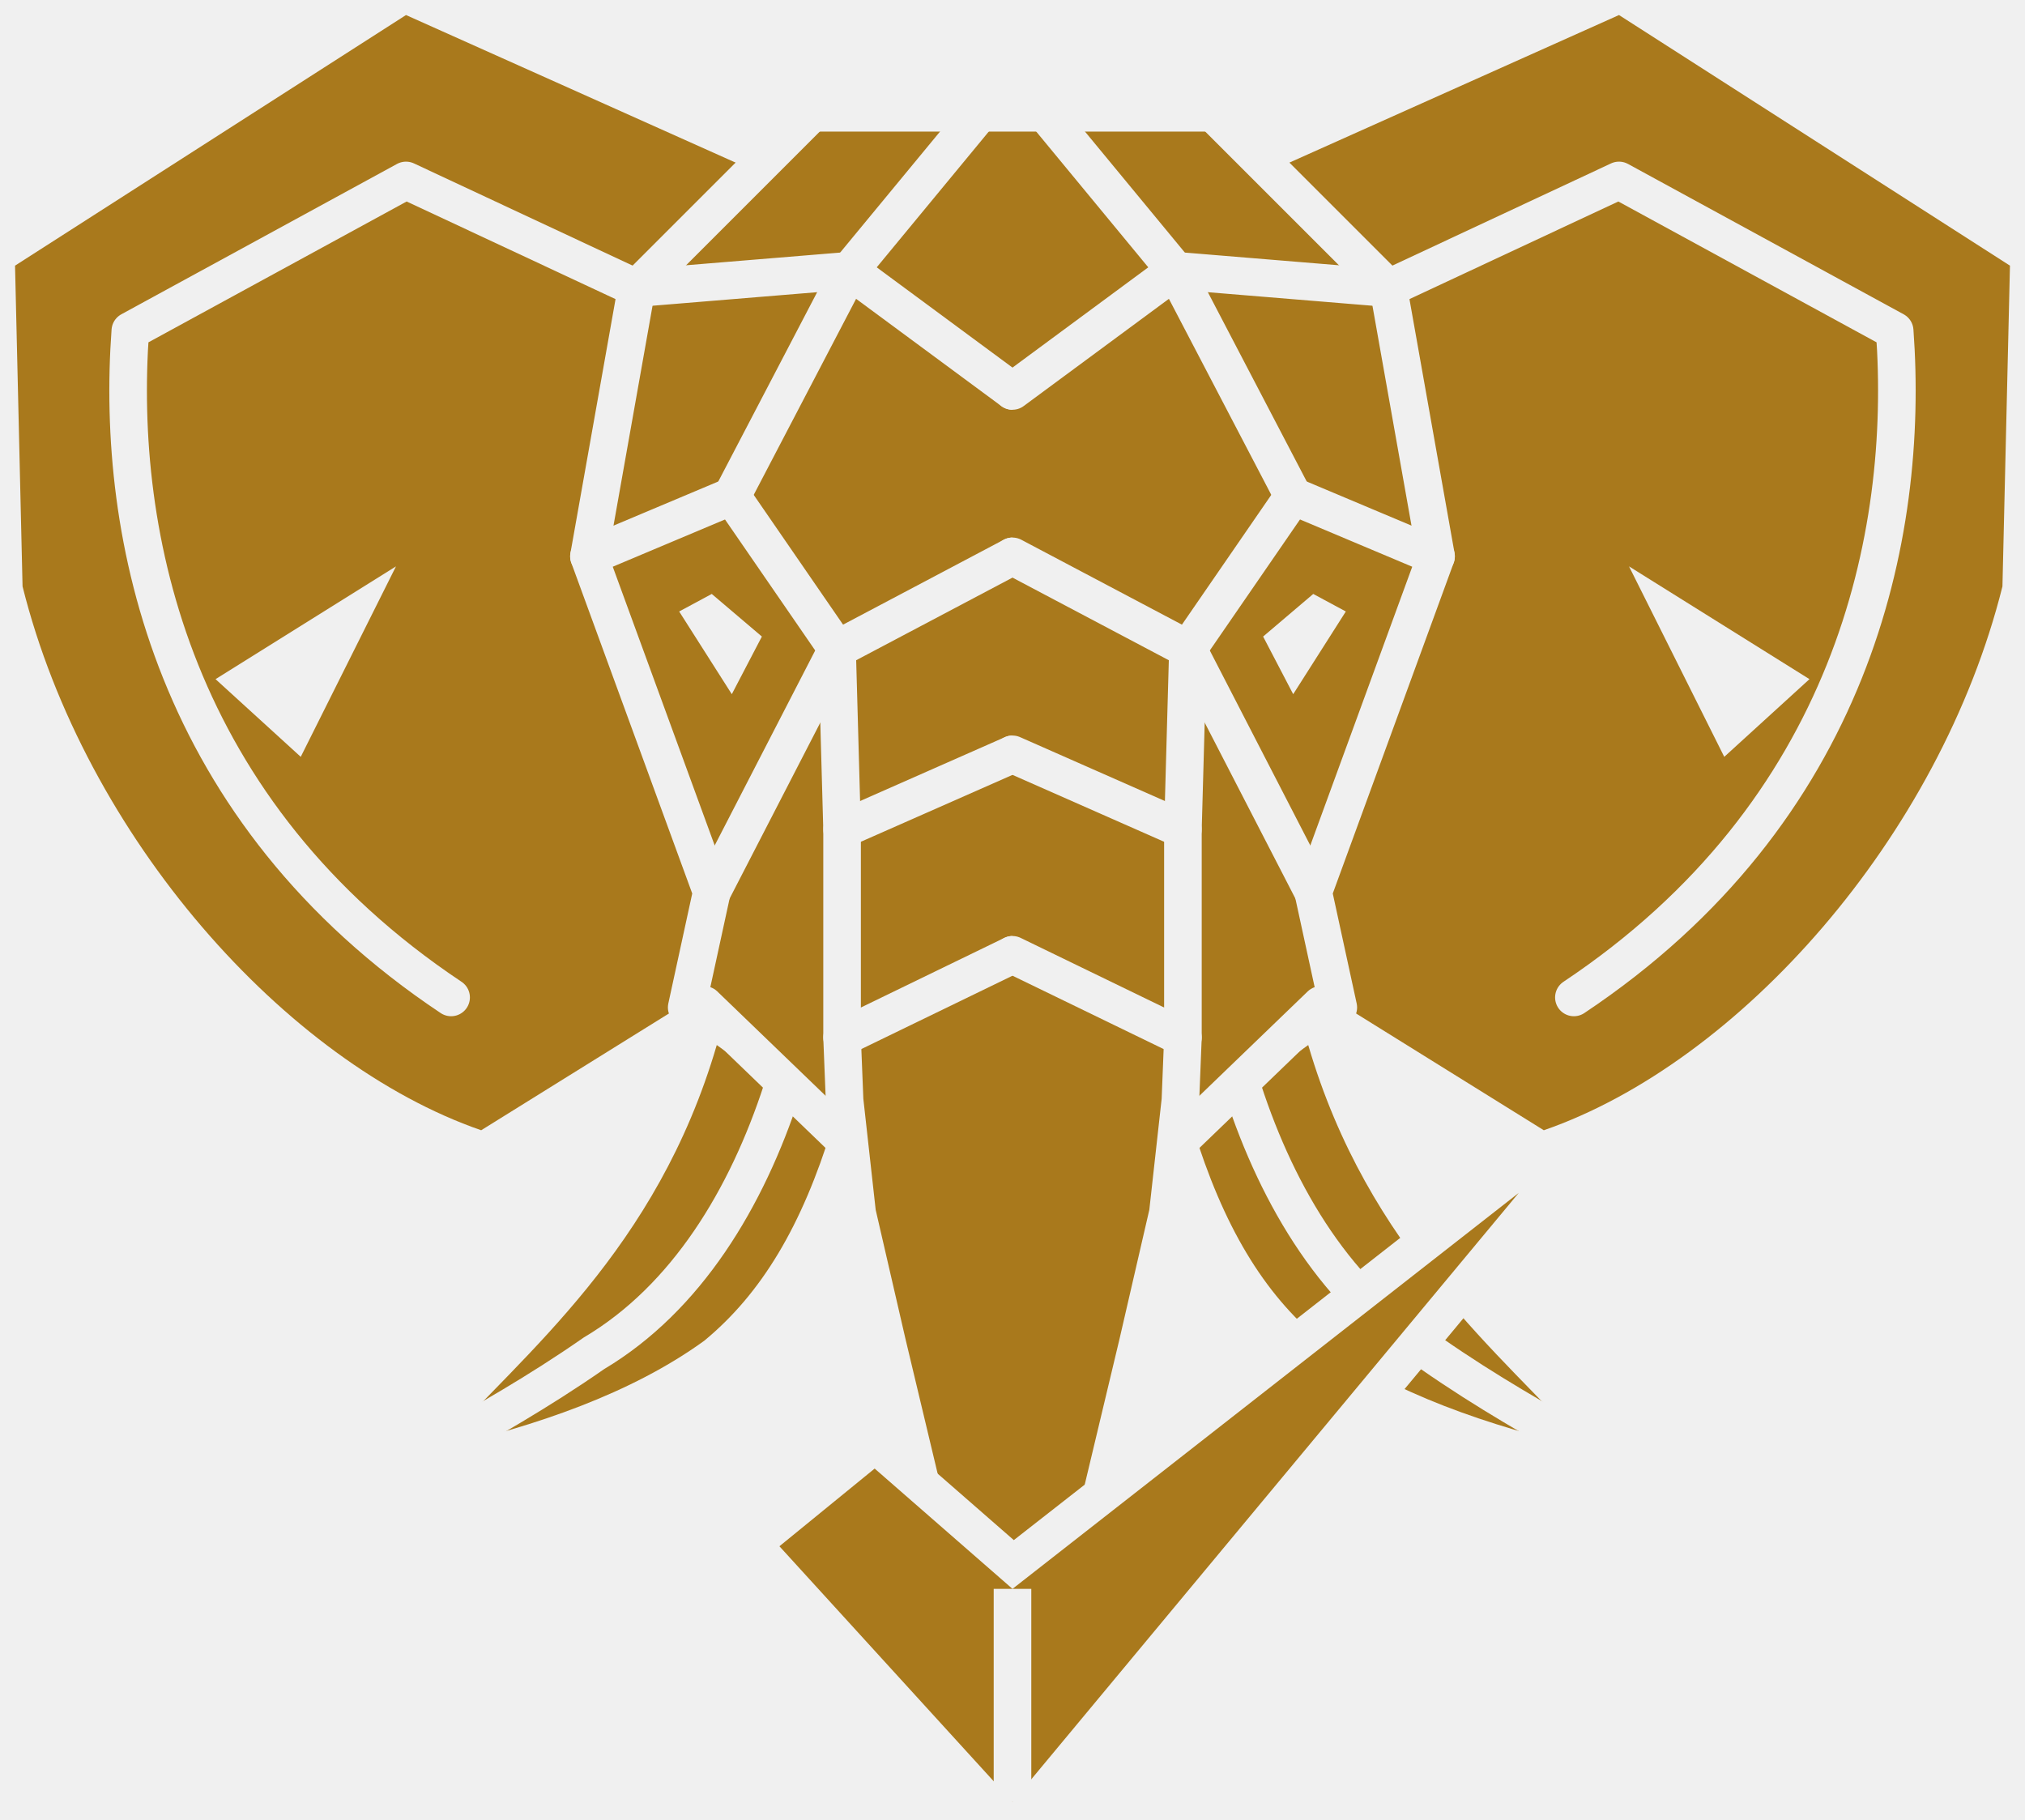
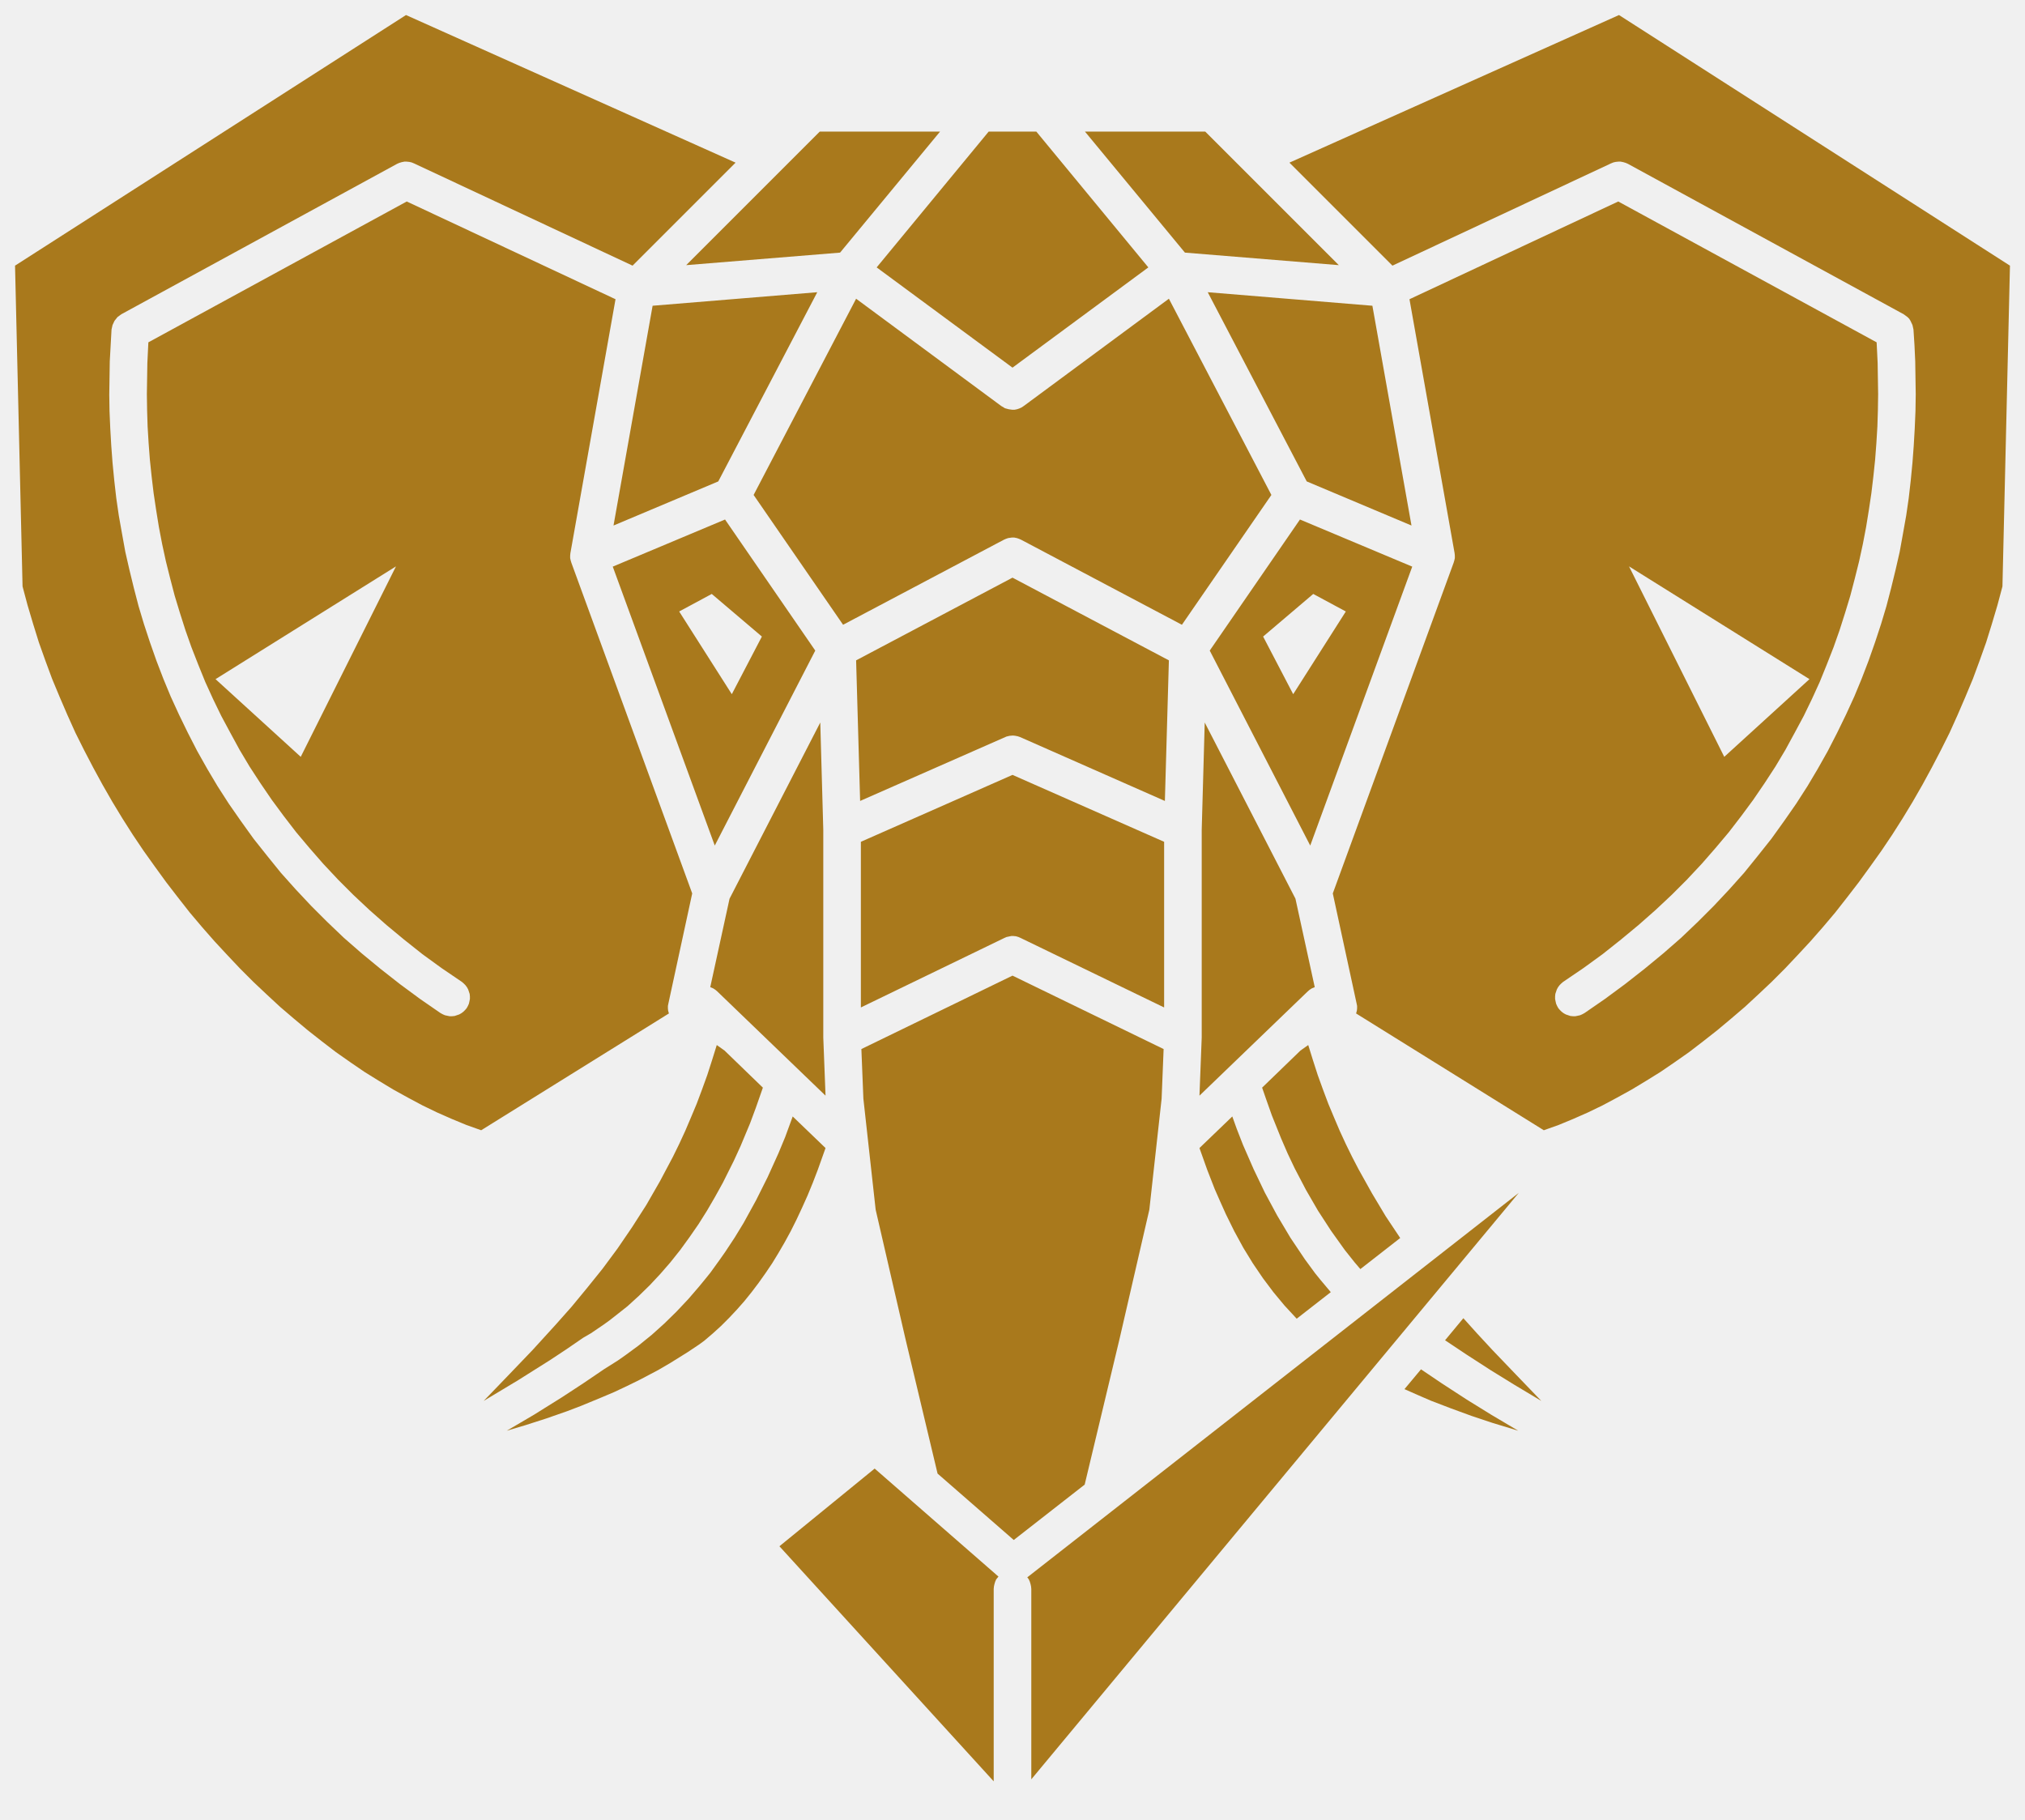
<svg xmlns="http://www.w3.org/2000/svg" viewBox="0 0 808.00 726.00" width="808.00" height="726.00">
  <svg x="0" y="0" width="808.00" height="726" viewBox="216 16 808 726" overflow="visible">
-     <defs>
-       <g id="m15e">
-         <path d="M222,122 L378,22 L512,82 L500,410 L490,416 L408,467 C330,440 250,350 225,250 Z" fill="#fff" />
-         <path d="M470,131 L378,88 L268,148 C262,230 285,340 396,414" fill="none" stroke="#000" stroke-width="15" stroke-linecap="round" stroke-linejoin="round" />
-         <polygon points="302,287 374,242 336,318" fill="#000" />
-       </g>
-       <g id="m15t">
-         <path d="M391,594 C425,556 478,515 502,433 L548,466 C536,505 520,532 497,551 C468,572 430,585 391,594 Z" fill="#fff" />
-         <path d="M528,451 C514,494 490,534 453,556 C430,572 410,583 391,594" fill="none" stroke="#000" stroke-width="15" stroke-linecap="round" />
-       </g>
-       <g id="m15h">
-         <polygon points="470,131 540,61 620,61 620,640 586,619 556,480 552,470 497,417 490,418 500,372 451,238" fill="#fff" />
-         <g fill="none" stroke="#000" stroke-width="15" stroke-linecap="round" stroke-linejoin="round">
-           <polyline points="540,61 607,61" />
-           <polyline points="470,131 540,61" />
-           <polyline points="607,61 555,124" />
-           <polyline points="555,124 620,172" />
-           <polyline points="470,131 555,124" />
-           <polyline points="555,124 508,214" />
-           <polyline points="508,214 451,238" />
-           <polyline points="470,131 451,238 500,372 490,418" />
-           <polyline points="508,214 550,275" />
-           <polyline points="550,275 620,238" />
-           <polyline points="550,275 500,372" />
-           <polyline points="550,275 552,347 552,430 553,455 558,500 570,552 586,619" />
-           <polyline points="552,347 620,317" />
-           <polyline points="552,430 620,397" />
-           <polyline points="497,417 552,470" />
-         </g>
-         <polygon points="487,260 500,253 520,270 508,293" fill="#000" />
-       </g>
-       <mask id="m15k" maskUnits="userSpaceOnUse" x="180" y="-62" width="880" height="880">
-         <use href="#m15e" />
-         <use href="#m15e" transform="translate(1240 0) scale(-1 1)" />
-         <use href="#m15t" />
-         <use href="#m15t" transform="translate(1240 0) scale(-1 1)" />
-         <rect x="619" y="61" width="2" height="579" fill="#fff" />
-         <use href="#m15h" />
-         <use href="#m15h" transform="translate(1240 0) scale(-1 1)" />
-         <polyline points="607,61 633,61" fill="none" stroke="#000" stroke-width="15" stroke-linecap="round" />
-         <polygon points="565,602 620,650 822,492 620,735 527,633" fill="#000" stroke="#000" stroke-width="30" stroke-linejoin="round" />
-         <polygon points="565,602 620,650 620,735 527,633" fill="#fff" />
-         <polygon points="620,650 822,492 620,735" fill="#fff" />
-         <polyline points="620,650 620,735" fill="none" stroke="#000" stroke-width="15" />
-       </mask>
-     </defs>
-     <rect x="180" y="-62" width="880" height="880" fill="#A9791C" mask="url(#m15k)" />
+     <path d="M291.7,380.1L296.6,385.9L301.6,391.6L306.7,397.1L311.8,402.5L317.1,407.8L322.4,412.8L327.8,417.8L333.3,422.5L338.8,427.1L344.4,431.5L350.0,435.8L355.7,439.8L361.4,443.7L367.2,447.3L373.0,450.8L378.8,454.0L384.6,457.1L390.4,459.9L396.3,462.5L402.1,464.9L408.0,467.0L482.9,420.4L482.6,419.3L482.5,418.4L482.5,417.4L482.7,416.4L492.2,372.5L444.0,240.6L443.7,239.6L443.5,238.7L443.5,237.7L443.6,236.7L461.6,135.4L378.3,96.4L275.2,152.6L274.8,160.8L274.7,167.0L274.6,173.3L274.7,179.8L274.9,186.2L275.3,192.8L275.8,199.4L276.5,206.1L277.3,212.8L278.3,219.5L279.4,226.3L280.7,233.1L282.2,240.0L283.9,246.8L285.7,253.7L287.8,260.6L290.0,267.5L292.4,274.3L295.1,281.2L297.9,288.1L301.0,294.9L304.3,301.7L307.9,308.4L311.6,315.2L315.6,321.9L319.9,328.5L324.4,335.1L329.2,341.6L334.2,348.1L339.5,354.4L345.0,360.7L350.9,367.0L357.0,373.1L363.4,379.1L370.2,385.1L377.2,390.9L384.5,396.7L392.2,402.3L400.3,407.8L401.0,408.4L401.7,409.1L402.3,409.9L402.8,410.8L403.1,411.7L403.4,412.6L403.5,413.6L403.5,414.6L403.3,415.6L403.1,416.5L402.7,417.4L402.2,418.3L401.6,419.0L400.9,419.7L400.1,420.3L399.2,420.8L398.3,421.1L397.4,421.4L396.4,421.5L395.4,421.5L394.4,421.3L393.5,421.1L392.6,420.7L391.7,420.2L383.6,414.6L375.6,408.7L367.7,402.5L360.3,396.4L353.2,390.2L346.5,383.8L340.2,377.5L334.0,370.9L328.1,364.3L322.6,357.5L317.2,350.7L312.1,343.6L307.3,336.7L302.8,329.7L298.7,322.8L294.7,315.7L290.9,308.3L287.4,301.1L284.1,293.9L281.2,286.9L278.4,279.6L275.8,272.2L273.4,264.9L271.3,257.9L269.4,250.6L267.6,243.2L266.0,236.2L264.7,229.0L263.4,221.7L262.4,214.8L261.6,207.8L260.9,200.6L260.4,193.9L260.0,187.0L259.7,180.0L259.6,173.5L259.7,166.9L259.8,160.2L260.5,147.5L260.9,145.7L261.7,144.0L262.9,142.5L264.4,141.4L374.4,81.4L375.3,81.0L376.3,80.7L377.3,80.5L378.3,80.5L379.3,80.6L380.2,80.8L381.2,81.2L468.4,122.0L509.5,80.9L378.0,22.0L222.0,122.0L225.0,250.0L227.0,257.5L229.2,264.9L231.5,272.3L234.1,279.6L236.8,286.9L239.8,294.1L242.9,301.3L246.1,308.4L249.6,315.4L253.2,322.3L256.9,329.1L260.8,335.9L264.8,342.5L269.0,349.1L273.3,355.5L277.8,361.8L282.3,368.0L287.0,374.1ZM374.0,242.0L336.0,318.0L302.0,287.0ZM526.6,476.2L522.3,485.7L517.7,494.9L512.7,504.0L509.1,509.9L505.4,515.5L503.3,518.5L499.4,523.9L497.3,526.5L495.0,529.3L490.7,534.3L485.9,539.4L481.1,544.1L476.1,548.6L470.8,552.9L465.5,556.8L462.5,558.9L457.1,562.3L448.7,568.0L440.3,573.5L429.1,580.5L418.2,586.9L425.6,584.7L434.0,582.0L442.3,579.1L447.8,577.0L455.8,573.7L461.0,571.5L466.1,569.1L471.2,566.6L478.6,562.7L483.4,559.9L490.3,555.6L494.8,552.6L497.0,551.0L500.4,548.1L503.7,545.1L506.9,541.9L510.0,538.6L513.0,535.2L515.9,531.6L518.7,527.9L521.4,524.1L524.1,520.1L526.6,516.0L529.1,511.7L531.5,507.3L533.8,502.7L536.0,498.0L538.2,493.1L540.3,488.0L542.3,482.8L545.4,474.1L532.3,461.5L529.3,469.7ZM680.3,434.6L620.0,405.3L559.7,434.6L560.5,454.4L565.4,498.7L577.3,550.3L590.1,604.0L620.5,630.5L648.8,608.4L662.7,550.3L674.6,498.7L679.5,454.4ZM700.7,490.5L702.9,495.5L705.1,500.4L708.5,507.3L712.1,513.9L715.9,520.1L719.9,526.0L724.1,531.6L728.5,536.9L733.4,542.2L747.0,531.6L742.8,526.6L740.7,524.0L736.6,518.4L730.9,509.9L725.6,501.0L720.7,491.9L716.2,482.5L712.0,472.9L709.5,466.5L707.7,461.5L694.6,474.1L697.7,482.8ZM786.9,574.9L795.0,578.0L803.2,581.0L811.6,583.8L821.8,586.9L811.0,580.5L801.3,574.5L791.3,568.0L783.0,562.4L776.4,570.3L781.6,572.6ZM867.0,450.8L872.8,447.3L878.6,443.7L884.3,439.8L890.0,435.8L895.6,431.5L901.2,427.1L906.7,422.5L912.2,417.8L917.6,412.8L922.9,407.8L928.2,402.5L933.3,397.1L938.4,391.6L943.4,385.9L948.3,380.1L953.0,374.1L957.7,368.0L962.2,361.8L966.7,355.5L971.0,349.1L975.2,342.5L979.2,335.9L983.1,329.1L986.8,322.3L990.4,315.4L993.9,308.4L997.1,301.3L1000.2,294.1L1003.2,286.9L1005.9,279.6L1008.5,272.3L1010.8,264.9L1013.0,257.5L1015.0,250.0L1018.0,122.0L862.0,22.0L730.5,80.9L771.6,122.0L858.8,81.2L859.8,80.8L860.7,80.6L861.7,80.5L862.7,80.5L863.7,80.7L864.7,81.0L865.6,81.4L975.6,141.4L977.1,142.5L977.8,143.2L978.3,144.0L979.1,145.7L979.5,147.5L979.9,153.7L980.2,160.2L980.3,166.7L980.4,173.3L980.3,180.0L980.0,187.0L979.6,193.9L979.1,200.6L978.4,207.8L977.6,214.8L976.6,221.7L975.3,229.0L974.0,236.2L972.4,243.2L970.6,250.6L968.7,257.9L966.6,264.9L964.2,272.2L961.6,279.6L958.8,286.9L955.9,293.9L952.6,301.1L949.1,308.3L945.3,315.7L941.3,322.8L937.2,329.7L932.7,336.7L927.9,343.6L922.8,350.7L917.4,357.5L911.9,364.3L906.0,370.9L899.8,377.5L893.5,383.8L886.8,390.2L879.7,396.4L872.3,402.5L864.4,408.7L856.4,414.6L848.3,420.2L847.4,420.7L846.5,421.1L845.6,421.3L844.6,421.5L843.6,421.5L842.6,421.4L841.7,421.1L840.8,420.8L839.9,420.3L839.1,419.7L838.4,419.0L837.8,418.3L837.3,417.4L836.9,416.5L836.7,415.6L836.5,414.6L836.5,413.6L836.6,412.6L836.9,411.7L837.2,410.8L837.7,409.9L838.3,409.1L839.0,408.4L839.7,407.8L847.8,402.3L855.5,396.7L862.8,390.9L869.8,385.1L876.6,379.1L883.0,373.1L889.1,367.0L895.0,360.7L900.5,354.4L905.8,348.1L910.8,341.6L915.6,335.1L920.1,328.5L924.4,321.9L928.4,315.2L932.1,308.4L935.7,301.7L939.0,294.9L942.1,288.1L944.9,281.2L947.6,274.3L950.0,267.5L952.2,260.6L954.3,253.7L956.1,246.8L957.8,240.0L959.3,233.1L960.6,226.3L961.7,219.5L962.7,212.8L963.5,206.1L964.2,199.4L964.7,192.8L965.1,186.2L965.3,179.8L965.4,173.3L965.3,167.0L965.2,160.8L964.8,152.6L861.7,96.4L778.4,135.4L796.4,236.7L796.5,237.7L796.5,238.7L796.3,239.6L796.0,240.6L747.8,372.5L757.3,416.4L757.5,417.4L757.5,418.4L757.4,419.3L757.1,420.4L832.0,467.0L837.9,464.9L843.7,462.5L849.6,459.9L855.4,457.1L861.2,454.0ZM866.0,242.0L938.0,287.0L904.0,318.0ZM610.5,68.5L565.8,122.7L620.0,162.7L674.2,122.7L629.5,68.5ZM618.5,179.3L617.0,178.9L615.5,178.0L557.6,135.2L516.7,213.5L552.4,265.3L616.5,231.4L617.4,231.0L618.3,230.7L619.7,230.5L620.7,230.5L621.7,230.7L622.6,231.0L623.5,231.4L687.6,265.3L723.3,213.5L682.4,135.2L624.5,178.0L623.6,178.6L622.7,179.0L621.8,179.3L620.8,179.5L619.9,179.5ZM617.6,309.9L618.9,309.6L620.2,309.5L621.1,309.6L622.1,309.8L623.0,310.1L680.8,335.6L682.4,279.5L620.0,246.5L557.6,279.5L559.2,335.6ZM617.6,389.9L619.5,389.5L620.4,389.5L621.4,389.6L622.4,389.9L623.3,390.3L680.5,418.0L680.5,351.9L620.0,325.2L559.5,351.9L559.5,418.0L616.7,390.3ZM468.2,505.7L462.4,514.2L456.4,522.3L450.2,530.0L444.1,537.4L437.8,544.5L428.5,554.7L419.3,564.3L409.0,575.0L422.8,566.7L435.5,558.7L442.0,554.4L448.7,549.8L451.8,548.0L456.8,544.6L459.3,542.8L464.0,539.1L466.4,537.2L470.9,533.1L475.3,528.8L479.5,524.3L483.5,519.7L487.4,514.8L491.1,509.7L494.7,504.5L498.1,499.1L501.3,493.6L504.4,488.0L508.8,479.2L511.5,473.3L515.3,464.2L517.6,458.0L520.4,450.0L505.1,435.2L502.0,433.0L500.1,439.1L498.2,445.0L496.1,450.8L494.0,456.4L491.7,461.9L489.4,467.3L487.0,472.5L484.5,477.6L479.3,487.4L473.9,496.8ZM792.6,550.8L801.3,556.6L810.9,562.8L820.3,568.6L831.0,575.0L820.7,564.3L811.5,554.7L805.3,548.0L799.9,542.0ZM763.4,492.1L758.1,482.6L755.5,477.6L753.0,472.5L750.6,467.3L748.3,461.9L746.0,456.4L743.9,450.8L741.8,445.0L739.9,439.1L738.0,433.0L734.9,435.2L719.6,450.0L721.3,454.9L723.5,461.1L727.2,470.3L729.8,476.3L732.6,482.2L737.1,490.8L741.9,499.1L747.1,507.1L752.6,514.8L756.5,519.7L758.8,522.4L774.7,510.0L768.9,501.3ZM543.3,304.3L507.1,374.6L499.4,409.9L500.6,410.4L501.5,411.0L502.2,411.6L545.4,453.2L544.5,430.0L544.5,347.1ZM591.1,68.5L543.1,68.5L489.8,121.8L551.2,116.8ZM476.4,138.0L460.8,225.7L502.6,208.1L542.1,132.6ZM505.3,223.3L460.5,242.1L501.2,353.4L541.3,275.6ZM500.0,253.0L520.0,270.0L508.0,293.0L487.0,260.0ZM738.5,411.0L739.4,410.4L740.6,409.9L732.9,374.6L696.7,304.3L695.5,347.1L695.5,430.0L694.6,453.2L737.8,411.6ZM688.8,116.8L750.2,121.8L696.9,68.5L648.9,68.5ZM697.9,132.6L737.4,208.1L779.2,225.7L763.6,138.0ZM698.7,275.6L738.8,353.4L779.5,242.1L734.7,223.3ZM720.0,270.0L740.0,253.0L753.0,260.0L732.0,293.0ZM822.0,492.0L625.9,645.4L626.5,646.2L626.9,647.1L627.2,648.1L627.4,649.0L627.5,650.0L627.5,726.0ZM565.0,602.0L527.0,633.0L612.5,726.8L612.5,650.0L612.6,649.0L612.8,648.1L613.1,647.1L613.5,646.2L614.4,645.1Z" fill="#A9791C" fill-rule="evenodd" />
  </svg>
</svg>
